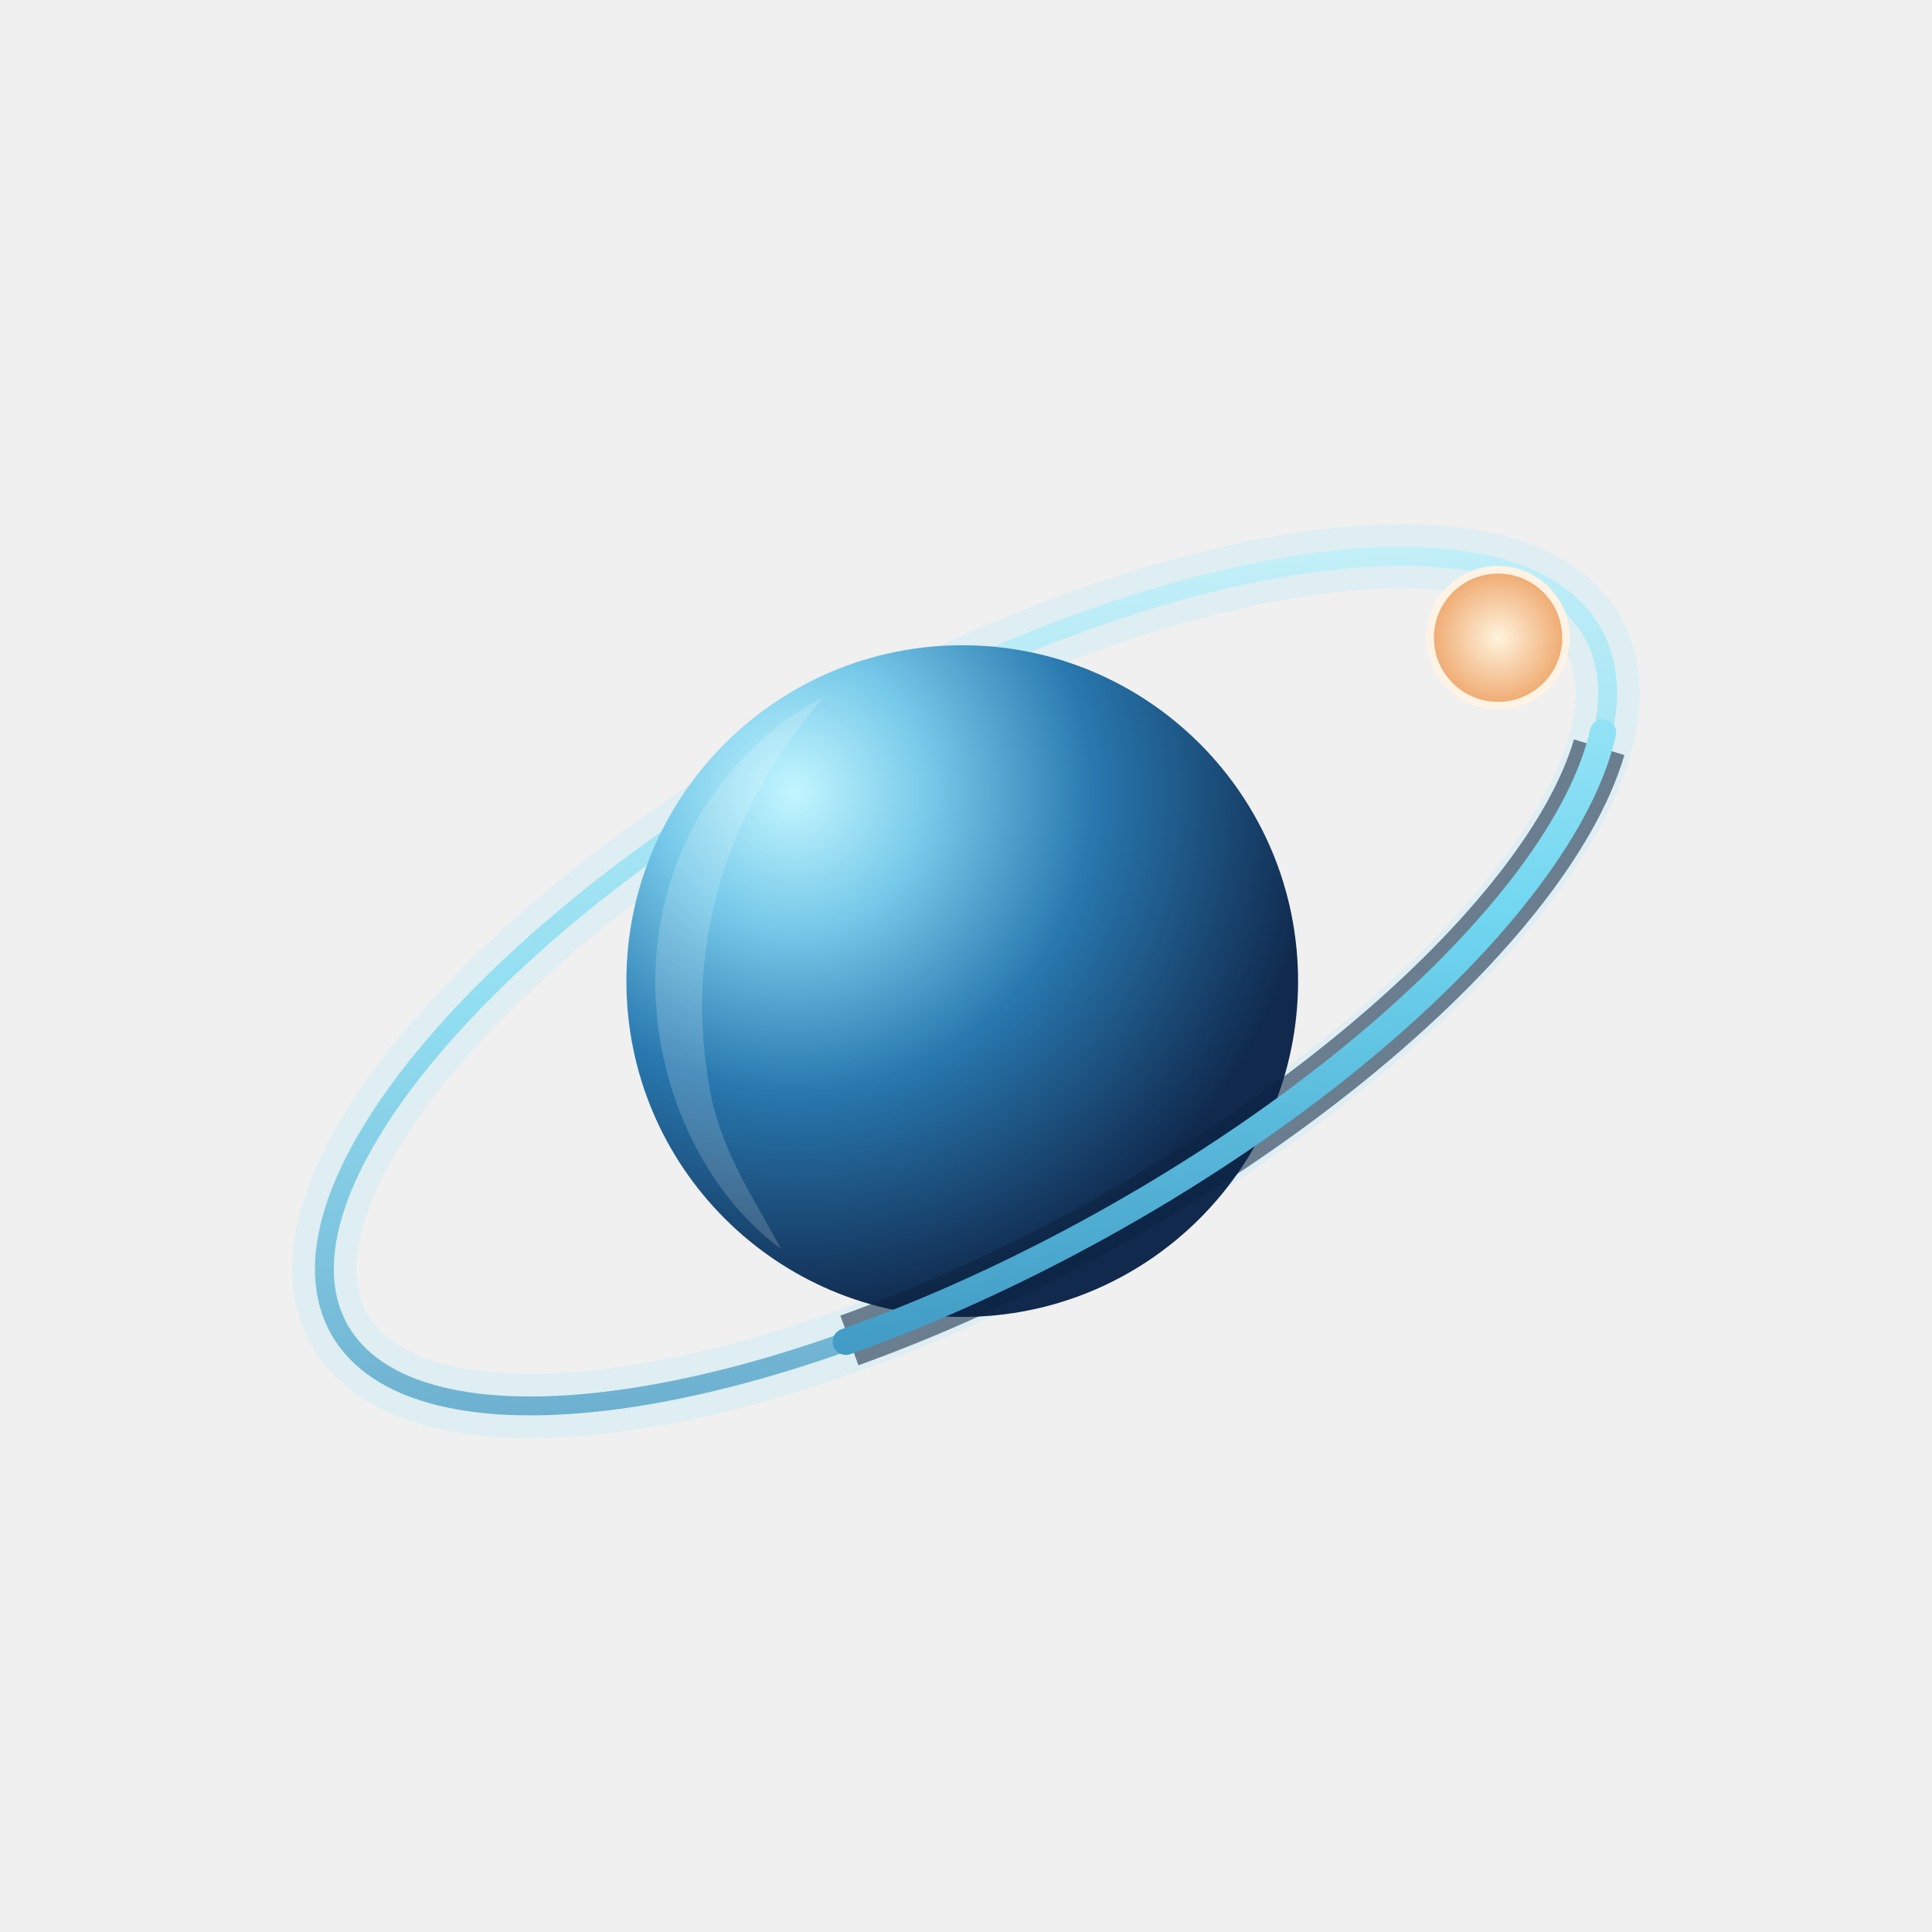
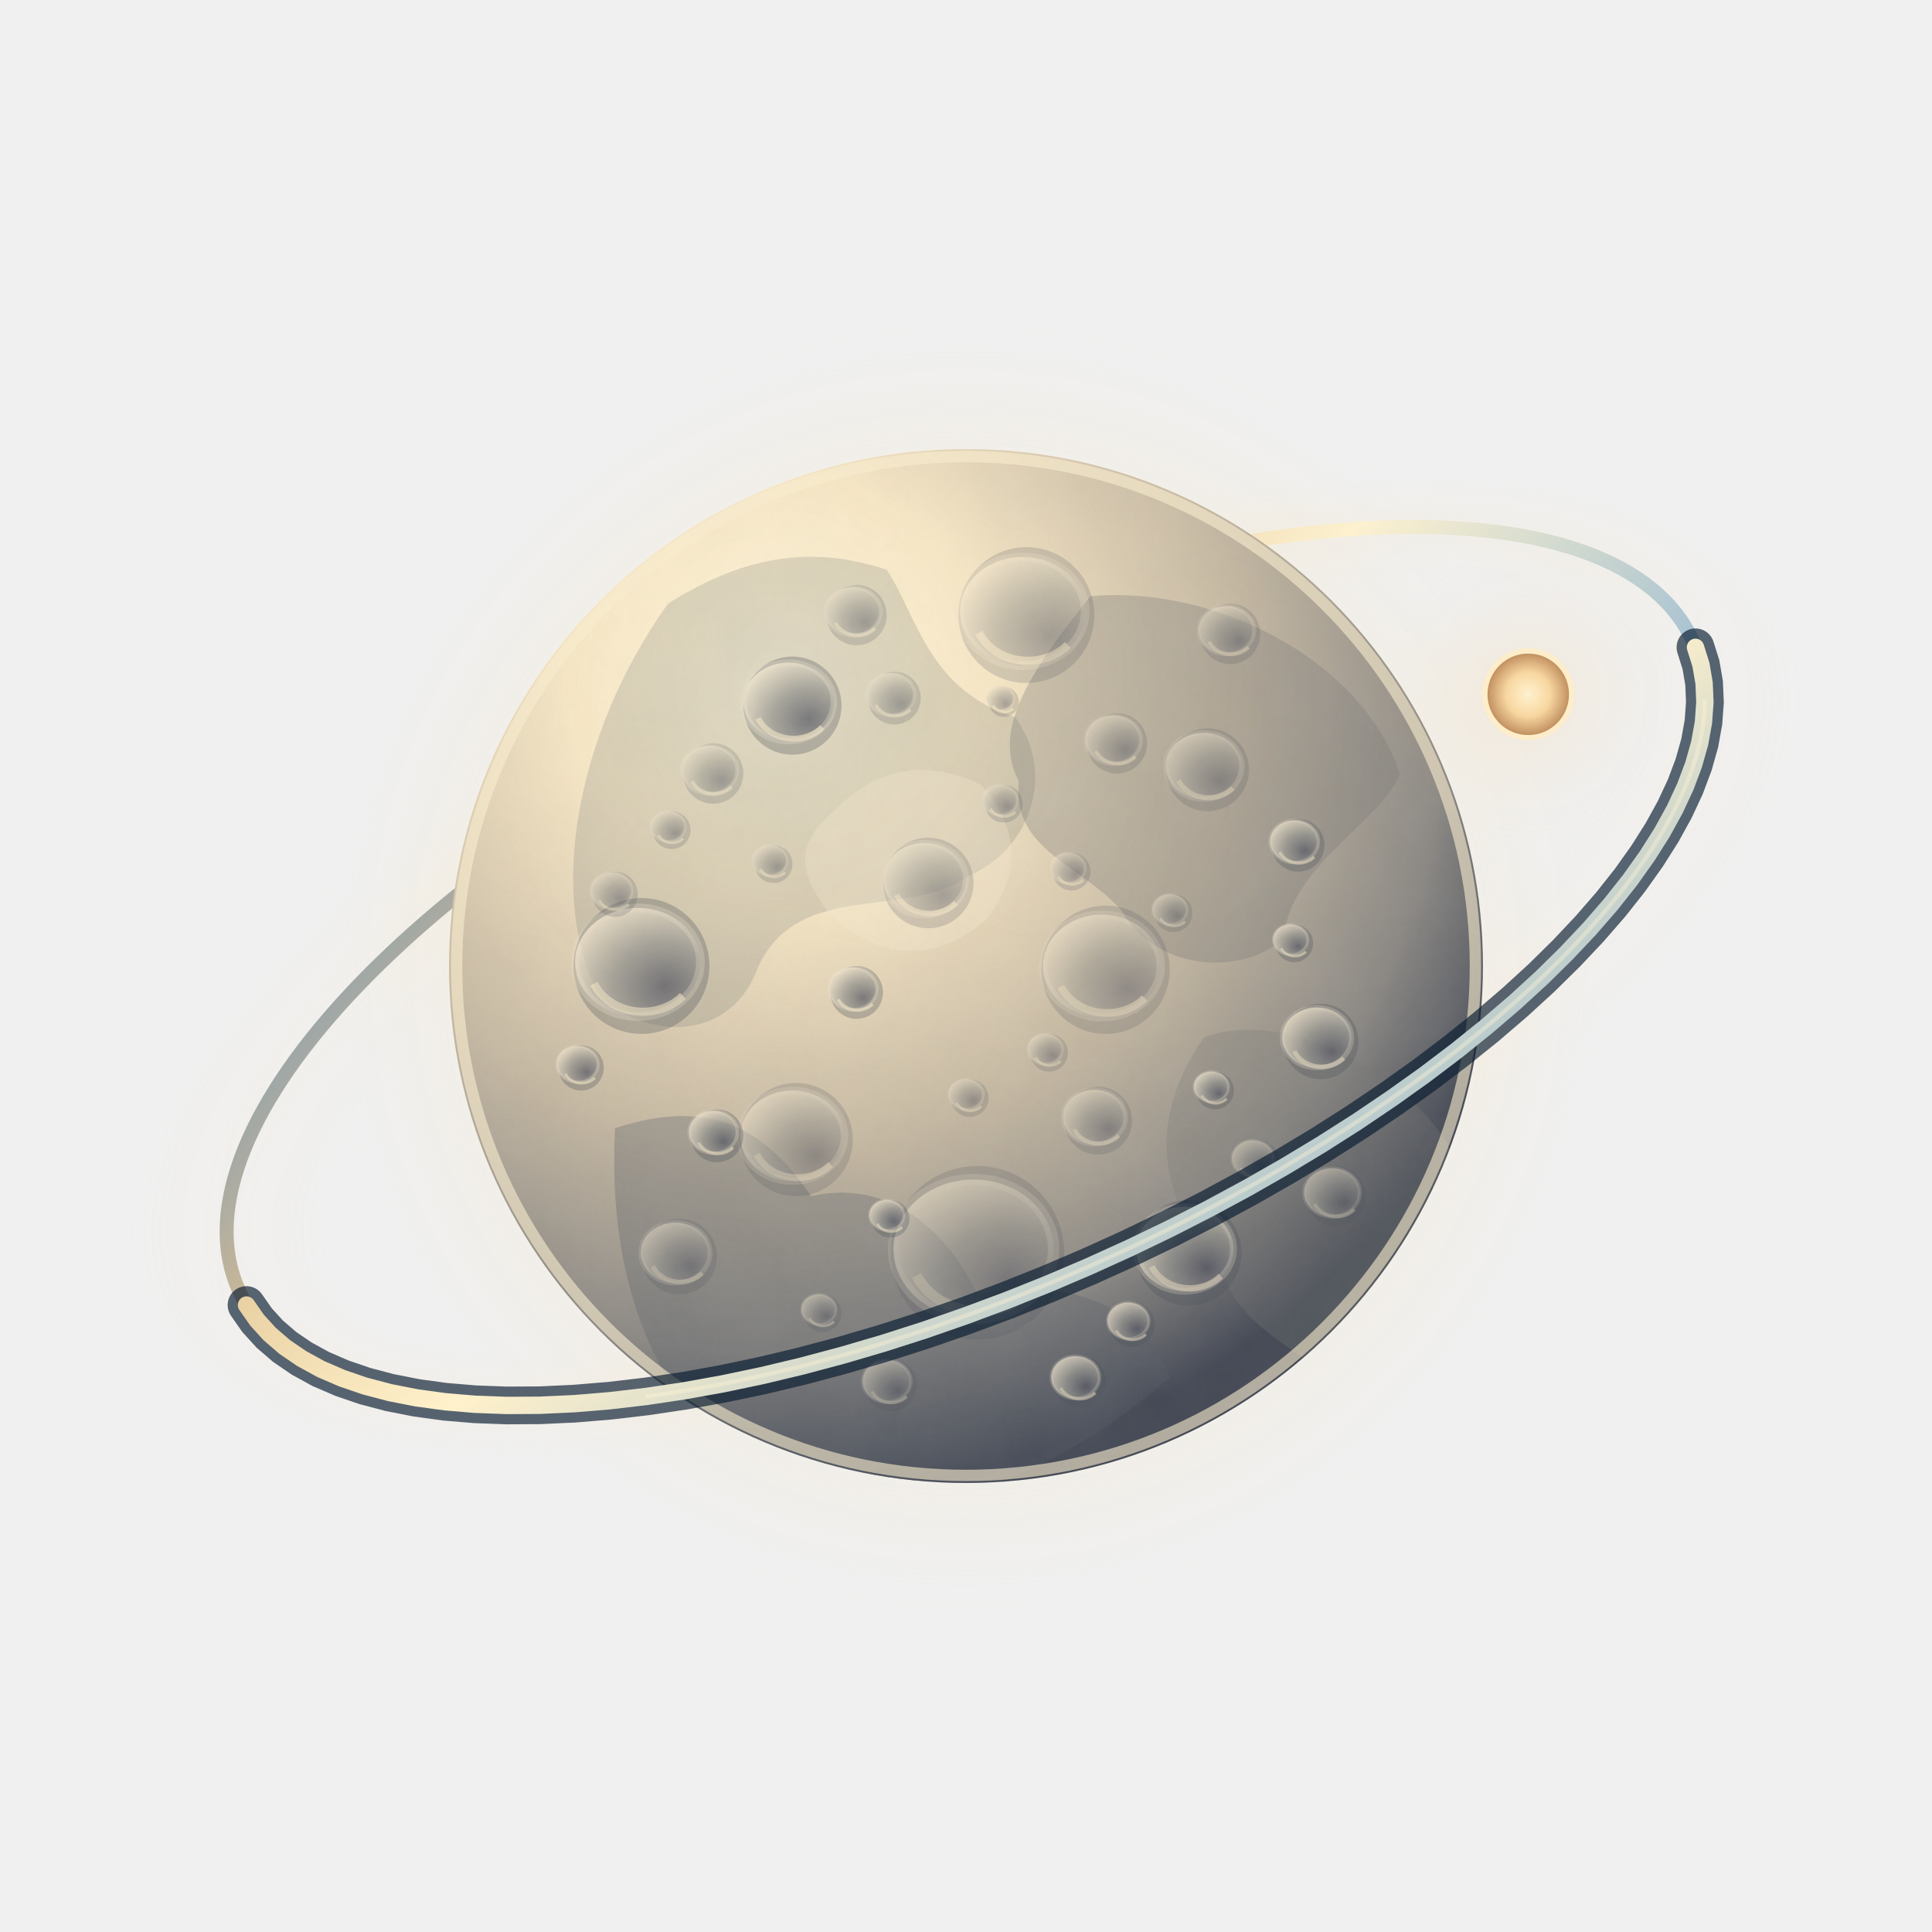
- <svg xmlns="http://www.w3.org/2000/svg" width="512" height="512" viewBox="0 0 512 512" role="img" aria-label="مدار">
+ <svg xmlns="http://www.w3.org/2000/svg" width="512" height="512" viewBox="0 0 512 512" role="img" aria-label="مدار — قمر بدر مكتمل تدور حوله حلقة مضيئة">
  <defs>
-     <radialGradient id="p" cx=".25" cy=".22" r=".78">
-       <stop stop-color="#c3f6ff" />
-       <stop offset=".26" stop-color="#76c9e9" />
-       <stop offset=".57" stop-color="#2878af" />
-       <stop offset="1" stop-color="#10294d" />
-     </radialGradient>
-     <linearGradient id="o" x1="0" x2="1" y1=".86" y2="0">
-       <stop stop-color="#3288b7" />
-       <stop offset=".48" stop-color="#70d6f0" />
-       <stop offset="1" stop-color="#d2f9ff" />
+     <radialGradient id="hrBackground" cx="36%" cy="27%" r="87%">
+       <stop stop-color="#172b43" />
+       <stop offset=".56" stop-color="#071527" />
+       <stop offset="1" stop-color="#030913" />
+     </radialGradient>
+     <radialGradient id="hrMoonBase" cx="32%" cy="23%" r="78%">
+       <stop stop-color="#fff5d9" />
+       <stop offset=".26" stop-color="#f6e6c5" />
+       <stop offset=".57" stop-color="#c5b8a2" />
+       <stop offset=".83" stop-color="#8b8884" />
+       <stop offset="1" stop-color="#444955" />
+     </radialGradient>
+     <radialGradient id="hrCrater" cx="72%" cy="72%" r="81%">
+       <stop stop-color="#545662" />
+       <stop offset=".50" stop-color="#96958f" />
+       <stop offset=".83" stop-color="#d1c9b8" />
+       <stop offset="1" stop-color="#f0e4cc" />
+     </radialGradient>
+     <linearGradient id="hrOrbit" x1="0%" y1="15%" x2="100%" y2="95%">
+       <stop stop-color="#6d8ca9" />
+       <stop offset=".22" stop-color="#d8b884" />
+       <stop offset=".5" stop-color="#fff1cb" />
+       <stop offset=".78" stop-color="#9fbdce" />
+       <stop offset="1" stop-color="#c1a67f" />
    </linearGradient>
-     <radialGradient id="m">
-       <stop stop-color="#fff3dd" />
-       <stop offset="1" stop-color="#efa96f" />
-     </radialGradient>
+     <radialGradient id="hrSatellite">
+       <stop stop-color="#fff7da" />
+       <stop offset=".5" stop-color="#f9d9a3" />
+       <stop offset="1" stop-color="#af794b" />
+     </radialGradient>
+     <filter id="hrGlow" x="-100%" y="-100%" width="300%" height="300%">
+       <feGaussianBlur stdDeviation="9" />
+     </filter>
+     <filter id="hrTexture" x="-20%" y="-20%" width="140%" height="140%">
+       <feTurbulence type="fractalNoise" baseFrequency=".05" numOctaves="4" seed="11" stitchTiles="stitch" result="noise" />
+       <feColorMatrix in="noise" type="saturate" values="0" result="mono" />
+       <feComponentTransfer in="mono">
+         <feFuncA type="linear" slope=".15" />
+       </feComponentTransfer>
+     </filter>
+     <clipPath id="hrDisc">
+       <circle cx="256" cy="256" r="137" />
+     </clipPath>
  </defs>
-   <ellipse cx="256" cy="260" rx="190" ry="74" transform="rotate(-29 256 260)" fill="none" stroke="#66e4ff" stroke-opacity=".13" stroke-width="17" />
-   <ellipse cx="256" cy="260" rx="190" ry="74" transform="rotate(-29 256 260)" fill="none" stroke="url(#o)" stroke-opacity=".7" stroke-width="5" />
-   <circle cx="255" cy="260" r="89" fill="url(#p)" />
-   <path d="M218 185c-29 34-37 72-29 108 4 15 11 25 18 38-30-22-46-74-21-116 8-13 21-25 32-30z" fill="#fff" opacity=".17" />
-   <ellipse cx="256" cy="260" rx="190" ry="74" transform="rotate(-29 256 260)" fill="none" stroke="#0b2341" stroke-opacity=".55" stroke-width="14" stroke-dasharray="260 1000" stroke-dashoffset="-31" />
-   <ellipse cx="256" cy="260" rx="190" ry="74" transform="rotate(-29 256 260)" fill="none" stroke="url(#o)" stroke-width="7" stroke-linecap="round" stroke-dasharray="265 1000" stroke-dashoffset="-27" />
-   <circle cx="397" cy="169" r="18" fill="url(#m)" stroke="#fff3e5" stroke-width="2" />
+   <circle cx="256" cy="256" r="152" fill="#f9e4b9" opacity=".14" filter="url(#hrGlow)" />
+   <ellipse cx="256" cy="256" rx="211" ry="86" transform="rotate(-24 256 256)" fill="none" stroke="#ffe3b0" stroke-width="14" opacity=".11" filter="url(#hrGlow)" />
+   <ellipse cx="256" cy="256" rx="211" ry="86" transform="rotate(-24 256 256)" fill="none" stroke="url(#hrOrbit)" stroke-width="3.7" opacity=".87" />
+   <g clip-path="url(#hrDisc)">
+     <circle cx="256" cy="256" r="137" fill="url(#hrMoonBase)" />
+     <path d="M177 160c19-12 37-16 58-9 8 12 11 32 34 39 11 15 4 35-12 42-17 12-45 1-56 24-7 20-29 20-42 8-14-25-7-69 18-104z" fill="#7b7c7b" opacity=".24" />
+     <path d="M289 158c33-3 72 17 82 47-5 13-29 24-31 44-12 10-34 8-43-8-11-12-29-16-27-34-7-13 2-28 19-49z" fill="#747473" opacity=".31" />
+     <path d="M163 299c27-9 41 2 52 18 22-5 37 11 44 26 26-5 44 4 51 22-24 21-58 39-90 33-34-8-60-43-57-99z" fill="#565e66" opacity=".31" />
+     <path d="M319 275c20-8 53 8 65 29 1 28-8 47-29 63-13-11-25-14-32-31-12-14-22-35-4-61z" fill="#777874" opacity=".29" />
+     <path d="M222 214c12-12 26-12 38-6 10 11 11 24 1 36-14 12-30 10-42-3-8-11-8-18 3-27z" fill="#f4e9d0" opacity=".32" />
+     <g opacity=".74">
+       <circle cx="210" cy="187" r="13" fill="#4b5059" opacity=".42" />
+       <ellipse cx="209" cy="186" rx="12.0" ry="10.4" fill="url(#hrCrater)" stroke="#ece3ce" stroke-opacity=".32" stroke-width="1.7" />
+       <path d="M200.9 190.38 A10.27 9.1 0 0 0 217.93 192.72" stroke="#f8e9c9" stroke-width="1.56" stroke-opacity=".62" fill="none" />
+     </g>
+     <g opacity=".48">
+       <circle cx="272" cy="163" r="18" fill="#4b5059" opacity=".42" />
+       <ellipse cx="271" cy="162" rx="16.6" ry="14.4" fill="url(#hrCrater)" stroke="#ece3ce" stroke-opacity=".32" stroke-width="2.3" />
+       <path d="M259.4 167.68 A14.22 12.6 0 0 0 282.98 170.92" stroke="#f8e9c9" stroke-width="2.16" stroke-opacity=".62" fill="none" />
+     </g>
+     <g opacity=".48">
+       <circle cx="320" cy="204" r="11" fill="#4b5059" opacity=".42" />
+       <ellipse cx="319" cy="203" rx="10.1" ry="8.8" fill="url(#hrCrater)" stroke="#ece3ce" stroke-opacity=".32" stroke-width="1.4" />
+       <path d="M312.3 206.86 A8.69 7.7 0 0 0 326.71 208.84" stroke="#f8e9c9" stroke-width="1.32" stroke-opacity=".62" fill="none" />
+     </g>
+     <g opacity=".74">
+       <circle cx="170" cy="256" r="18" fill="#4b5059" opacity=".42" />
+       <ellipse cx="169" cy="255" rx="16.6" ry="14.4" fill="url(#hrCrater)" stroke="#ece3ce" stroke-opacity=".32" stroke-width="2.3" />
+       <path d="M157.4 260.68 A14.22 12.6 0 0 0 180.98 263.92" stroke="#f8e9c9" stroke-width="2.16" stroke-opacity=".62" fill="none" />
+     </g>
+     <g opacity=".48">
+       <circle cx="246" cy="234" r="12" fill="#4b5059" opacity=".42" />
+       <ellipse cx="245" cy="233" rx="11.0" ry="9.6" fill="url(#hrCrater)" stroke="#ece3ce" stroke-opacity=".32" stroke-width="1.6" />
+       <path d="M237.6 237.12 A9.48 8.4 0 0 0 253.32 239.28" stroke="#f8e9c9" stroke-width="1.44" stroke-opacity=".62" fill="none" />
+     </g>
+     <g opacity=".48">
+       <circle cx="293" cy="257" r="17" fill="#4b5059" opacity=".42" />
+       <ellipse cx="292" cy="256" rx="15.6" ry="13.6" fill="url(#hrCrater)" stroke="#ece3ce" stroke-opacity=".32" stroke-width="2.2" />
+       <path d="M281.1 261.42 A13.43 11.9 0 0 0 303.37 264.48" stroke="#f8e9c9" stroke-width="2.04" stroke-opacity=".62" fill="none" />
+     </g>
+     <g opacity=".74">
+       <circle cx="350" cy="276" r="10" fill="#4b5059" opacity=".42" />
+       <ellipse cx="349" cy="275" rx="9.2" ry="8.0" fill="url(#hrCrater)" stroke="#ece3ce" stroke-opacity=".32" stroke-width="1.3" />
+       <path d="M343 278.6 A7.9 7 0 0 0 356.1 280.4" stroke="#f8e9c9" stroke-width="1.2" stroke-opacity=".62" fill="none" />
+     </g>
+     <g opacity=".48">
+       <circle cx="211" cy="302" r="15" fill="#4b5059" opacity=".42" />
+       <ellipse cx="210" cy="301" rx="13.8" ry="12.0" fill="url(#hrCrater)" stroke="#ece3ce" stroke-opacity=".32" stroke-width="2.0" />
+       <path d="M200.5 305.9 A11.85 10.5 0 0 0 220.15 308.6" stroke="#f8e9c9" stroke-width="1.8" stroke-opacity=".62" fill="none" />
+     </g>
+     <g opacity=".48">
+       <circle cx="259" cy="332" r="23" fill="#4b5059" opacity=".42" />
+       <ellipse cx="258" cy="331" rx="21.2" ry="18.4" fill="url(#hrCrater)" stroke="#ece3ce" stroke-opacity=".32" stroke-width="3.0" />
+       <path d="M242.9 337.98 A18.17 16.1 0 0 0 273.03 342.12" stroke="#f8e9c9" stroke-width="2.76" stroke-opacity=".62" fill="none" />
+     </g>
+     <g opacity=".74">
+       <circle cx="315" cy="332" r="14" fill="#4b5059" opacity=".42" />
+       <ellipse cx="314" cy="331" rx="12.9" ry="11.2" fill="url(#hrCrater)" stroke="#ece3ce" stroke-opacity=".32" stroke-width="1.8" />
+       <path d="M305.2 335.64 A11.06 9.8 0 0 0 323.54 338.16" stroke="#f8e9c9" stroke-width="1.68" stroke-opacity=".62" fill="none" />
+     </g>
+     <g opacity=".48">
+       <circle cx="180" cy="333" r="10" fill="#4b5059" opacity=".42" />
+       <ellipse cx="179" cy="332" rx="9.2" ry="8.0" fill="url(#hrCrater)" stroke="#ece3ce" stroke-opacity=".32" stroke-width="1.3" />
+       <path d="M173 335.6 A7.9 7 0 0 0 186.1 337.4" stroke="#f8e9c9" stroke-width="1.2" stroke-opacity=".62" fill="none" />
+     </g>
+     <g opacity=".48">
+       <circle cx="237" cy="185" r="7" fill="#4b5059" opacity=".42" />
+       <ellipse cx="236" cy="184" rx="6.4" ry="5.6" fill="url(#hrCrater)" stroke="#ece3ce" stroke-opacity=".32" stroke-width="0.9" />
+       <path d="M232.1 186.82 A5.53 4.9 0 0 0 241.27 188.08" stroke="#f8e9c9" stroke-width="0.84" stroke-opacity=".62" fill="none" />
+     </g>
+     <g opacity=".74">
+       <circle cx="344" cy="224" r="7" fill="#4b5059" opacity=".42" />
+       <ellipse cx="343" cy="223" rx="6.4" ry="5.6" fill="url(#hrCrater)" stroke="#ece3ce" stroke-opacity=".32" stroke-width="0.9" />
+       <path d="M339.1 225.82 A5.53 4.9 0 0 0 348.27 227.08" stroke="#f8e9c9" stroke-width="0.84" stroke-opacity=".62" fill="none" />
+     </g>
+     <g opacity=".48">
+       <circle cx="189" cy="205" r="8" fill="#4b5059" opacity=".42" />
+       <ellipse cx="188" cy="204" rx="7.4" ry="6.4" fill="url(#hrCrater)" stroke="#ece3ce" stroke-opacity=".32" stroke-width="1.0" />
+       <path d="M183.4 207.08 A6.32 5.6 0 0 0 193.88 208.52" stroke="#f8e9c9" stroke-width="0.96" stroke-opacity=".62" fill="none" />
+     </g>
+     <g opacity=".48">
+       <circle cx="296" cy="197" r="8" fill="#4b5059" opacity=".42" />
+       <ellipse cx="295" cy="196" rx="7.4" ry="6.4" fill="url(#hrCrater)" stroke="#ece3ce" stroke-opacity=".32" stroke-width="1.0" />
+       <path d="M290.4 199.08 A6.32 5.6 0 0 0 300.88 200.52" stroke="#f8e9c9" stroke-width="0.96" stroke-opacity=".62" fill="none" />
+     </g>
+     <g opacity=".74">
+       <circle cx="227" cy="263" r="7" fill="#4b5059" opacity=".42" />
+       <ellipse cx="226" cy="262" rx="6.4" ry="5.6" fill="url(#hrCrater)" stroke="#ece3ce" stroke-opacity=".32" stroke-width="0.9" />
+       <path d="M222.1 264.82 A5.53 4.9 0 0 0 231.27 266.08" stroke="#f8e9c9" stroke-width="0.84" stroke-opacity=".62" fill="none" />
+     </g>
+     <g opacity=".48">
+       <circle cx="291" cy="297" r="9" fill="#4b5059" opacity=".42" />
+       <ellipse cx="290" cy="296" rx="8.3" ry="7.2" fill="url(#hrCrater)" stroke="#ece3ce" stroke-opacity=".32" stroke-width="1.2" />
+       <path d="M284.7 299.34 A7.11 6.3 0 0 0 296.49 300.96" stroke="#f8e9c9" stroke-width="1.08" stroke-opacity=".62" fill="none" />
+     </g>
+     <g opacity=".48">
+       <circle cx="326" cy="168" r="8" fill="#4b5059" opacity=".42" />
+       <ellipse cx="325" cy="167" rx="7.4" ry="6.4" fill="url(#hrCrater)" stroke="#ece3ce" stroke-opacity=".32" stroke-width="1.0" />
+       <path d="M320.4 170.08 A6.32 5.6 0 0 0 330.88 171.52" stroke="#f8e9c9" stroke-width="0.96" stroke-opacity=".62" fill="none" />
+     </g>
+     <g opacity=".74">
+       <circle cx="154" cy="283" r="6" fill="#4b5059" opacity=".42" />
+       <ellipse cx="153" cy="282" rx="5.5" ry="4.8" fill="url(#hrCrater)" stroke="#ece3ce" stroke-opacity=".32" stroke-width="0.8" />
+       <path d="M149.8 284.56 A4.74 4.2 0 0 0 157.66 285.64" stroke="#f8e9c9" stroke-width="0.72" stroke-opacity=".62" fill="none" />
+     </g>
+     <g opacity=".48">
+       <circle cx="354" cy="317" r="8" fill="#4b5059" opacity=".42" />
+       <ellipse cx="353" cy="316" rx="7.4" ry="6.4" fill="url(#hrCrater)" stroke="#ece3ce" stroke-opacity=".32" stroke-width="1.0" />
+       <path d="M348.4 319.08 A6.32 5.6 0 0 0 358.88 320.52" stroke="#f8e9c9" stroke-width="0.96" stroke-opacity=".62" fill="none" />
+     </g>
+     <g opacity=".48">
+       <circle cx="236" cy="367" r="7" fill="#4b5059" opacity=".42" />
+       <ellipse cx="235" cy="366" rx="6.4" ry="5.6" fill="url(#hrCrater)" stroke="#ece3ce" stroke-opacity=".32" stroke-width="0.9" />
+       <path d="M231.1 368.82 A5.53 4.9 0 0 0 240.27 370.08" stroke="#f8e9c9" stroke-width="0.84" stroke-opacity=".62" fill="none" />
+     </g>
+     <g opacity=".74">
+       <circle cx="286" cy="366" r="7" fill="#4b5059" opacity=".42" />
+       <ellipse cx="285" cy="365" rx="6.4" ry="5.6" fill="url(#hrCrater)" stroke="#ece3ce" stroke-opacity=".32" stroke-width="0.9" />
+       <path d="M281.1 367.82 A5.53 4.9 0 0 0 290.27 369.08" stroke="#f8e9c9" stroke-width="0.84" stroke-opacity=".62" fill="none" />
+     </g>
+     <g opacity=".48">
+       <circle cx="205" cy="229" r="5" fill="#4b5059" opacity=".42" />
+       <ellipse cx="204" cy="228" rx="4.6" ry="4.0" fill="url(#hrCrater)" stroke="#ece3ce" stroke-opacity=".32" stroke-width="0.7" />
+       <path d="M201.5 230.3 A3.95 3.5 0 0 0 208.05 231.2" stroke="#f8e9c9" stroke-width="0.7" stroke-opacity=".62" fill="none" />
+     </g>
+     <g opacity=".48">
+       <circle cx="266" cy="213" r="5" fill="#4b5059" opacity=".42" />
+       <ellipse cx="265" cy="212" rx="4.6" ry="4.0" fill="url(#hrCrater)" stroke="#ece3ce" stroke-opacity=".32" stroke-width="0.7" />
+       <path d="M262.5 214.3 A3.95 3.5 0 0 0 269.05 215.2" stroke="#f8e9c9" stroke-width="0.7" stroke-opacity=".62" fill="none" />
+     </g>
+     <g opacity=".74">
+       <circle cx="322" cy="289" r="5" fill="#4b5059" opacity=".42" />
+       <ellipse cx="321" cy="288" rx="4.6" ry="4.0" fill="url(#hrCrater)" stroke="#ece3ce" stroke-opacity=".32" stroke-width="0.7" />
+       <path d="M318.5 290.3 A3.95 3.5 0 0 0 325.05 291.2" stroke="#f8e9c9" stroke-width="0.7" stroke-opacity=".62" fill="none" />
+     </g>
+     <g opacity=".48">
+       <circle cx="178" cy="220" r="5" fill="#4b5059" opacity=".42" />
+       <ellipse cx="177" cy="219" rx="4.6" ry="4.0" fill="url(#hrCrater)" stroke="#ece3ce" stroke-opacity=".32" stroke-width="0.7" />
+       <path d="M174.5 221.3 A3.95 3.5 0 0 0 181.05 222.2" stroke="#f8e9c9" stroke-width="0.7" stroke-opacity=".62" fill="none" />
+     </g>
+     <g opacity=".48">
+       <circle cx="218" cy="348" r="5" fill="#4b5059" opacity=".42" />
+       <ellipse cx="217" cy="347" rx="4.6" ry="4.0" fill="url(#hrCrater)" stroke="#ece3ce" stroke-opacity=".32" stroke-width="0.7" />
+       <path d="M214.5 349.3 A3.95 3.5 0 0 0 221.05 350.2" stroke="#f8e9c9" stroke-width="0.7" stroke-opacity=".62" fill="none" />
+     </g>
+     <g opacity=".74">
+       <circle cx="343" cy="250" r="5" fill="#4b5059" opacity=".42" />
+       <ellipse cx="342" cy="249" rx="4.6" ry="4.0" fill="url(#hrCrater)" stroke="#ece3ce" stroke-opacity=".32" stroke-width="0.7" />
+       <path d="M339.5 251.3 A3.95 3.5 0 0 0 346.05 252.2" stroke="#f8e9c9" stroke-width="0.7" stroke-opacity=".62" fill="none" />
+     </g>
+     <g opacity=".48">
+       <circle cx="278" cy="279" r="5" fill="#4b5059" opacity=".42" />
+       <ellipse cx="277" cy="278" rx="4.6" ry="4.0" fill="url(#hrCrater)" stroke="#ece3ce" stroke-opacity=".32" stroke-width="0.7" />
+       <path d="M274.5 280.3 A3.95 3.5 0 0 0 281.05 281.2" stroke="#f8e9c9" stroke-width="0.7" stroke-opacity=".62" fill="none" />
+     </g>
+     <g opacity=".48">
+       <circle cx="257" cy="291" r="5" fill="#4b5059" opacity=".42" />
+       <ellipse cx="256" cy="290" rx="4.6" ry="4.0" fill="url(#hrCrater)" stroke="#ece3ce" stroke-opacity=".32" stroke-width="0.7" />
+       <path d="M253.5 292.3 A3.95 3.5 0 0 0 260.05 293.2" stroke="#f8e9c9" stroke-width="0.7" stroke-opacity=".62" fill="none" />
+     </g>
+     <g opacity=".74">
+       <circle cx="300" cy="351" r="6" fill="#4b5059" opacity=".42" />
+       <ellipse cx="299" cy="350" rx="5.5" ry="4.8" fill="url(#hrCrater)" stroke="#ece3ce" stroke-opacity=".32" stroke-width="0.8" />
+       <path d="M295.8 352.56 A4.74 4.2 0 0 0 303.66 353.64" stroke="#f8e9c9" stroke-width="0.72" stroke-opacity=".62" fill="none" />
+     </g>
+     <g opacity=".48">
+       <circle cx="227" cy="163" r="8" fill="#4b5059" opacity=".42" />
+       <ellipse cx="226" cy="162" rx="7.4" ry="6.4" fill="url(#hrCrater)" stroke="#ece3ce" stroke-opacity=".32" stroke-width="1.0" />
+       <path d="M221.4 165.08 A6.32 5.6 0 0 0 231.88 166.52" stroke="#f8e9c9" stroke-width="0.96" stroke-opacity=".62" fill="none" />
+     </g>
+     <g opacity=".48">
+       <circle cx="163" cy="237" r="6" fill="#4b5059" opacity=".42" />
+       <ellipse cx="162" cy="236" rx="5.5" ry="4.8" fill="url(#hrCrater)" stroke="#ece3ce" stroke-opacity=".32" stroke-width="0.8" />
+       <path d="M158.8 238.56 A4.74 4.2 0 0 0 166.66 239.64" stroke="#f8e9c9" stroke-width="0.72" stroke-opacity=".62" fill="none" />
+     </g>
+     <g opacity=".74">
+       <circle cx="190" cy="301" r="7" fill="#4b5059" opacity=".42" />
+       <ellipse cx="189" cy="300" rx="6.4" ry="5.6" fill="url(#hrCrater)" stroke="#ece3ce" stroke-opacity=".32" stroke-width="0.9" />
+       <path d="M185.1 302.82 A5.53 4.9 0 0 0 194.27 304.08" stroke="#f8e9c9" stroke-width="0.84" stroke-opacity=".62" fill="none" />
+     </g>
+     <g opacity=".48">
+       <circle cx="266" cy="186" r="4" fill="#4b5059" opacity=".42" />
+       <ellipse cx="265" cy="185" rx="3.7" ry="3.2" fill="url(#hrCrater)" stroke="#ece3ce" stroke-opacity=".32" stroke-width="0.5" />
+       <path d="M263.2 187.04 A3.16 2.8 0 0 0 268.44 187.76" stroke="#f8e9c9" stroke-width="0.7" stroke-opacity=".62" fill="none" />
+     </g>
+     <g opacity=".48">
+       <circle cx="333" cy="308" r="6" fill="#4b5059" opacity=".42" />
+       <ellipse cx="332" cy="307" rx="5.5" ry="4.8" fill="url(#hrCrater)" stroke="#ece3ce" stroke-opacity=".32" stroke-width="0.8" />
+       <path d="M328.8 309.56 A4.74 4.2 0 0 0 336.66 310.64" stroke="#f8e9c9" stroke-width="0.72" stroke-opacity=".62" fill="none" />
+     </g>
+     <g opacity=".74">
+       <circle cx="236" cy="323" r="5" fill="#4b5059" opacity=".42" />
+       <ellipse cx="235" cy="322" rx="4.6" ry="4.0" fill="url(#hrCrater)" stroke="#ece3ce" stroke-opacity=".32" stroke-width="0.7" />
+       <path d="M232.5 324.3 A3.95 3.5 0 0 0 239.05 325.2" stroke="#f8e9c9" stroke-width="0.7" stroke-opacity=".62" fill="none" />
+     </g>
+     <g opacity=".48">
+       <circle cx="284" cy="231" r="5" fill="#4b5059" opacity=".42" />
+       <ellipse cx="283" cy="230" rx="4.6" ry="4.0" fill="url(#hrCrater)" stroke="#ece3ce" stroke-opacity=".32" stroke-width="0.7" />
+       <path d="M280.5 232.3 A3.95 3.5 0 0 0 287.05 233.2" stroke="#f8e9c9" stroke-width="0.7" stroke-opacity=".62" fill="none" />
+     </g>
+     <g opacity=".48">
+       <circle cx="311" cy="242" r="5" fill="#4b5059" opacity=".42" />
+       <ellipse cx="310" cy="241" rx="4.6" ry="4.0" fill="url(#hrCrater)" stroke="#ece3ce" stroke-opacity=".32" stroke-width="0.7" />
+       <path d="M307.5 243.3 A3.95 3.5 0 0 0 314.05 244.2" stroke="#f8e9c9" stroke-width="0.7" stroke-opacity=".62" fill="none" />
+     </g>
+     <rect x="116" y="116" width="280" height="280" filter="url(#hrTexture)" fill="#b5b2a7" opacity=".38" />
+     <circle cx="256" cy="256" r="135" fill="none" stroke="#f8edcf" stroke-width="3" opacity=".6" />
+   </g>
+   <path d="M449.32 171.55 L450.77 176.16 L451.60 181.02 L451.82 186.11 L451.43 191.42 L450.44 196.93 L448.83 202.63 L446.63 208.49 L443.83 214.50 L440.45 220.64 L436.49 226.89 L431.97 233.24 L426.90 239.65 L421.29 246.11 L415.17 252.60 L408.56 259.11 L401.47 265.60 L393.92 272.07 L385.95 278.48 L377.57 284.83 L368.81 291.08 L359.70 297.23 L350.26 303.25 L340.54 309.11 L330.54 314.82 L320.32 320.34 L309.89 325.66 L299.30 330.76 L288.57 335.63 L277.75 340.25 L266.85 344.61 L255.92 348.69 L244.99 352.49 L234.09 355.98 L223.26 359.16 L212.54 362.02 L201.95 364.55 L191.52 366.74 L181.30 368.58 L171.32 370.07 L161.59 371.21 L152.16 371.99 L143.06 372.41 L134.30 372.46 L125.93 372.15 L117.96 371.48 L110.42 370.45 L103.34 369.06 L96.73 367.32 L90.62 365.23 L85.02 362.81 L79.96 360.04 L75.45 356.96 L71.50 353.56 L68.12 349.85 L65.33 345.85" stroke="#071b30" stroke-opacity=".66" stroke-width="10" fill="none" stroke-linecap="round" />
+   <path d="M449.32 171.55 L450.77 176.16 L451.60 181.02 L451.82 186.11 L451.43 191.42 L450.44 196.93 L448.83 202.63 L446.63 208.49 L443.83 214.50 L440.45 220.64 L436.49 226.89 L431.97 233.24 L426.90 239.65 L421.29 246.11 L415.17 252.60 L408.56 259.11 L401.47 265.60 L393.92 272.07 L385.95 278.48 L377.57 284.83 L368.81 291.08 L359.70 297.23 L350.26 303.25 L340.54 309.11 L330.54 314.82 L320.32 320.34 L309.89 325.66 L299.30 330.76 L288.57 335.63 L277.75 340.25 L266.85 344.61 L255.92 348.69 L244.99 352.49 L234.09 355.98 L223.26 359.16 L212.54 362.02 L201.95 364.55 L191.52 366.74 L181.30 368.58 L171.32 370.07 L161.59 371.21 L152.16 371.99 L143.06 372.41 L134.30 372.46 L125.93 372.15 L117.96 371.48 L110.42 370.45 L103.34 369.06 L96.73 367.32 L90.62 365.23 L85.02 362.81 L79.96 360.04 L75.45 356.96 L71.50 353.56 L68.12 349.85 L65.33 345.85" stroke="url(#hrOrbit)" stroke-width="4.6" fill="none" stroke-linecap="round" />
+   <path d="M451.83 185.41 L451.70 188.86 L451.30 192.40 L450.64 196.03 L449.72 199.74 L448.54 203.52 L447.09 207.37 L445.39 211.29 L443.44 215.27 L441.23 219.31 L438.77 223.39 L436.07 227.52 L433.12 231.68 L429.93 235.88 L426.51 240.11 L422.86 244.36 L418.98 248.62 L414.89 252.90 L410.58 257.17 L406.06 261.45 L401.34 265.72 L396.42 269.97 L391.31 274.21 L386.02 278.42 L380.56 282.61 L374.93 286.75 L369.13 290.86 L363.19 294.91 L357.10 298.92 L350.87 302.87 L344.52 306.75 L338.04 310.57 L331.46 314.31 L324.77 317.97 L317.99 321.55 L311.13 325.04 L304.19 328.44 L297.19 331.74 L290.13 334.94 L283.03 338.03 L275.89 341.01 L268.72 343.88 L261.54 346.63 L254.35 349.26 L247.16 351.76 L239.98 354.13 L232.83 356.36 L225.70 358.47 L218.62 360.43 L211.59 362.26 L204.61 363.94 L197.71 365.47 L190.88 366.86 L184.15 368.10 L177.50 369.19 L170.97 370.12" stroke="#fff3d4" opacity=".40" stroke-width="1.1" fill="none" />
+   <circle cx="405" cy="184" r="11.5" fill="url(#hrSatellite)" stroke="#fff2d2" stroke-width="1.4" />
+   <circle cx="405" cy="184" r="24" fill="#f7d39b" opacity=".18" filter="url(#hrGlow)" />
</svg>
